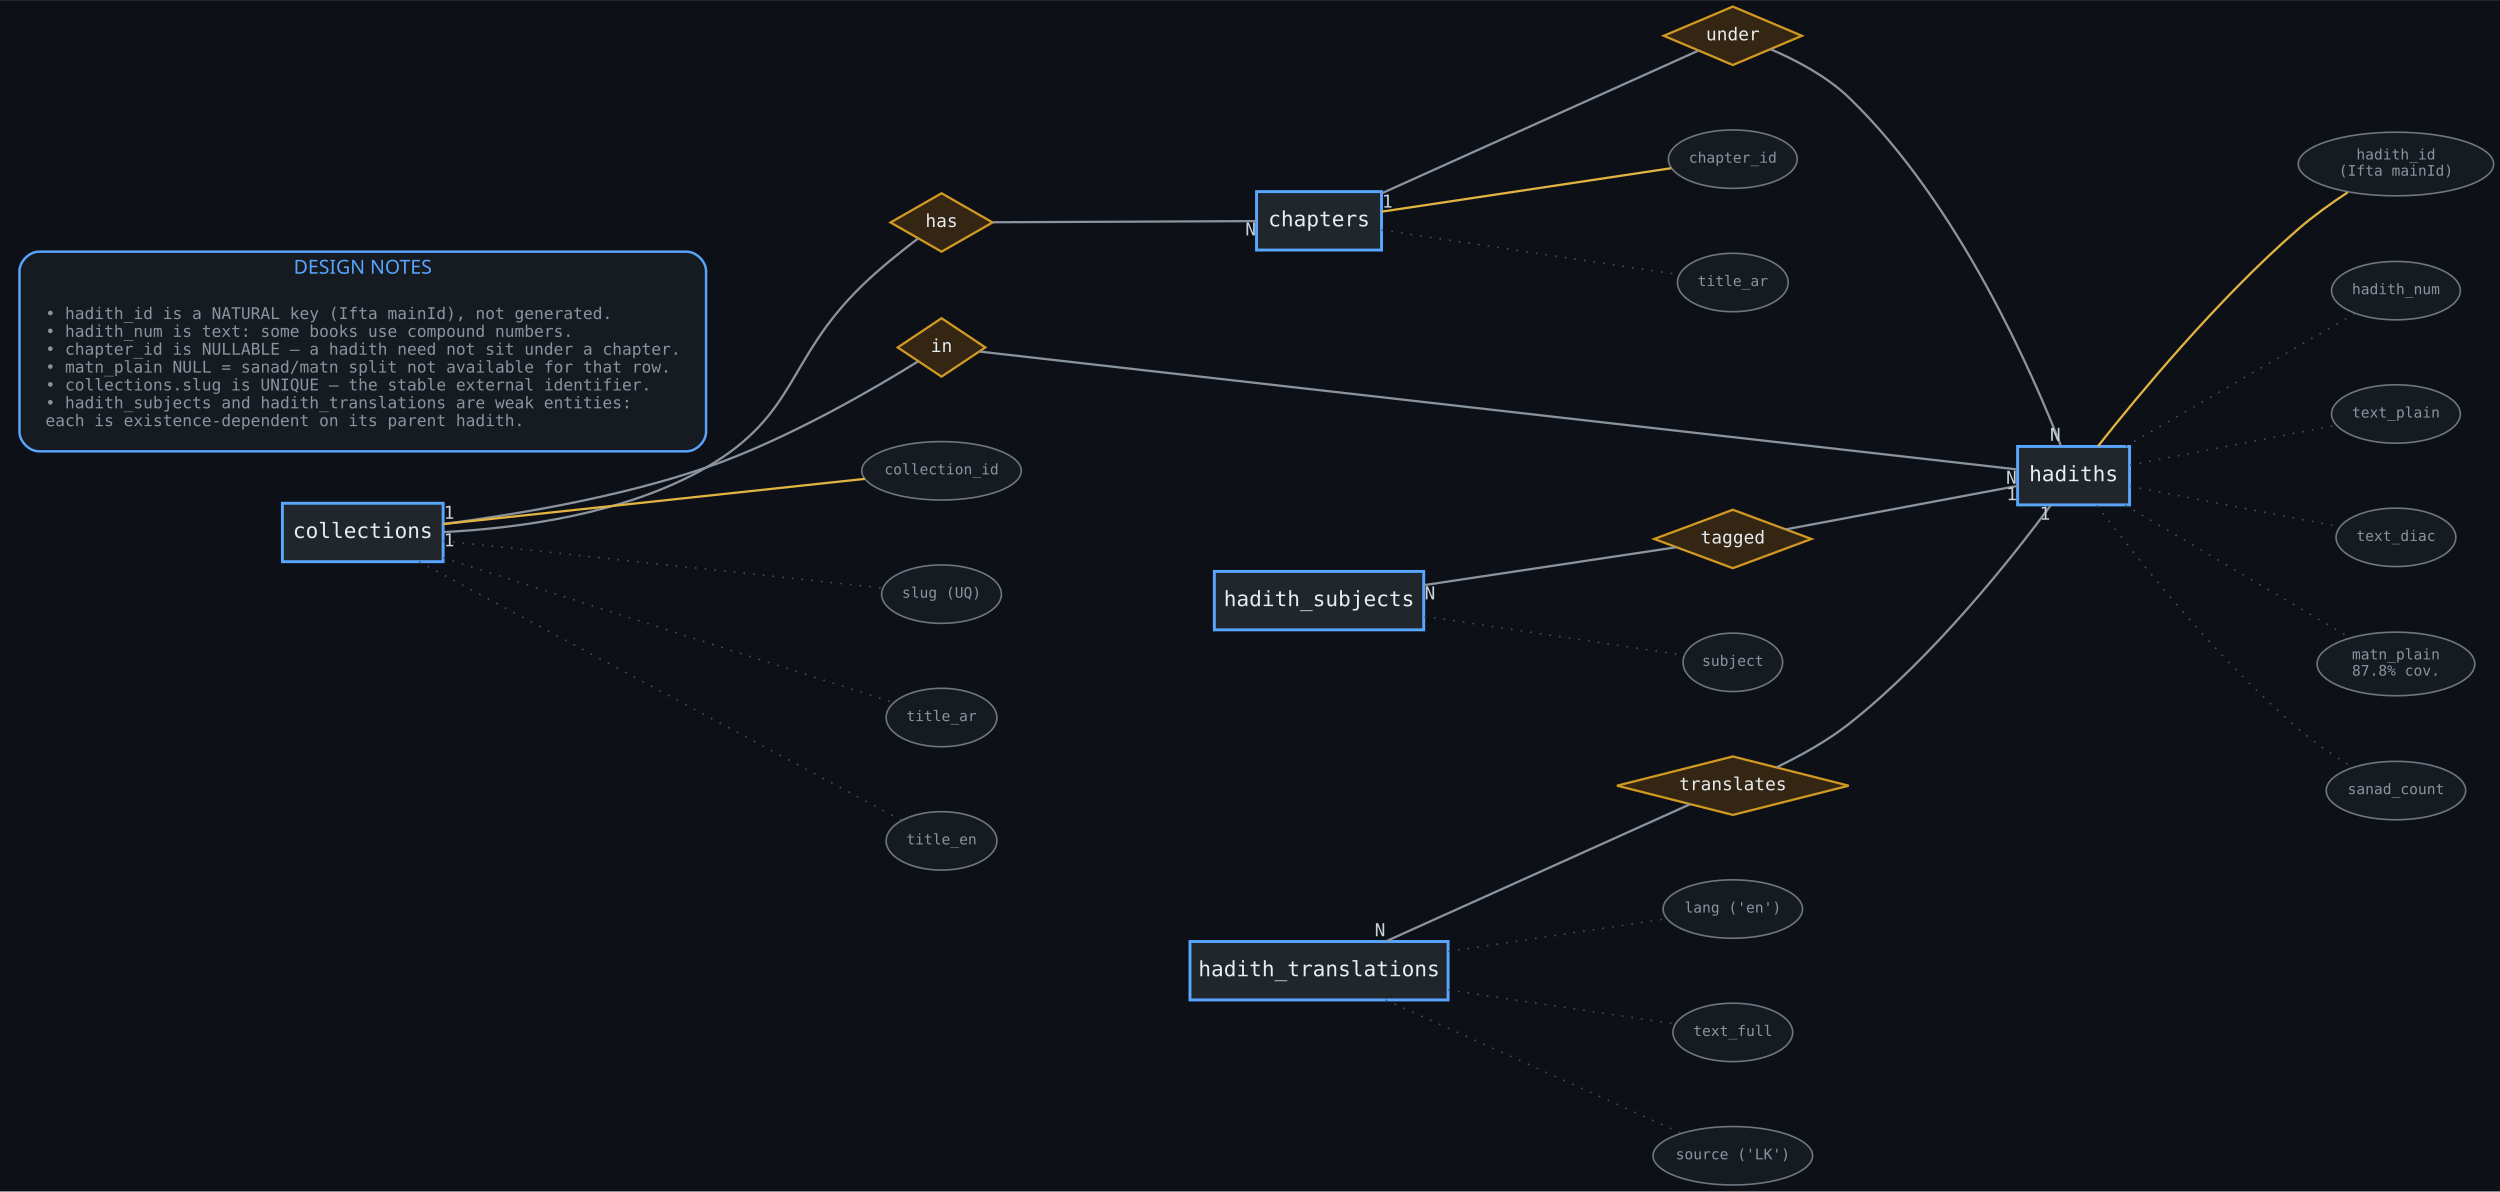
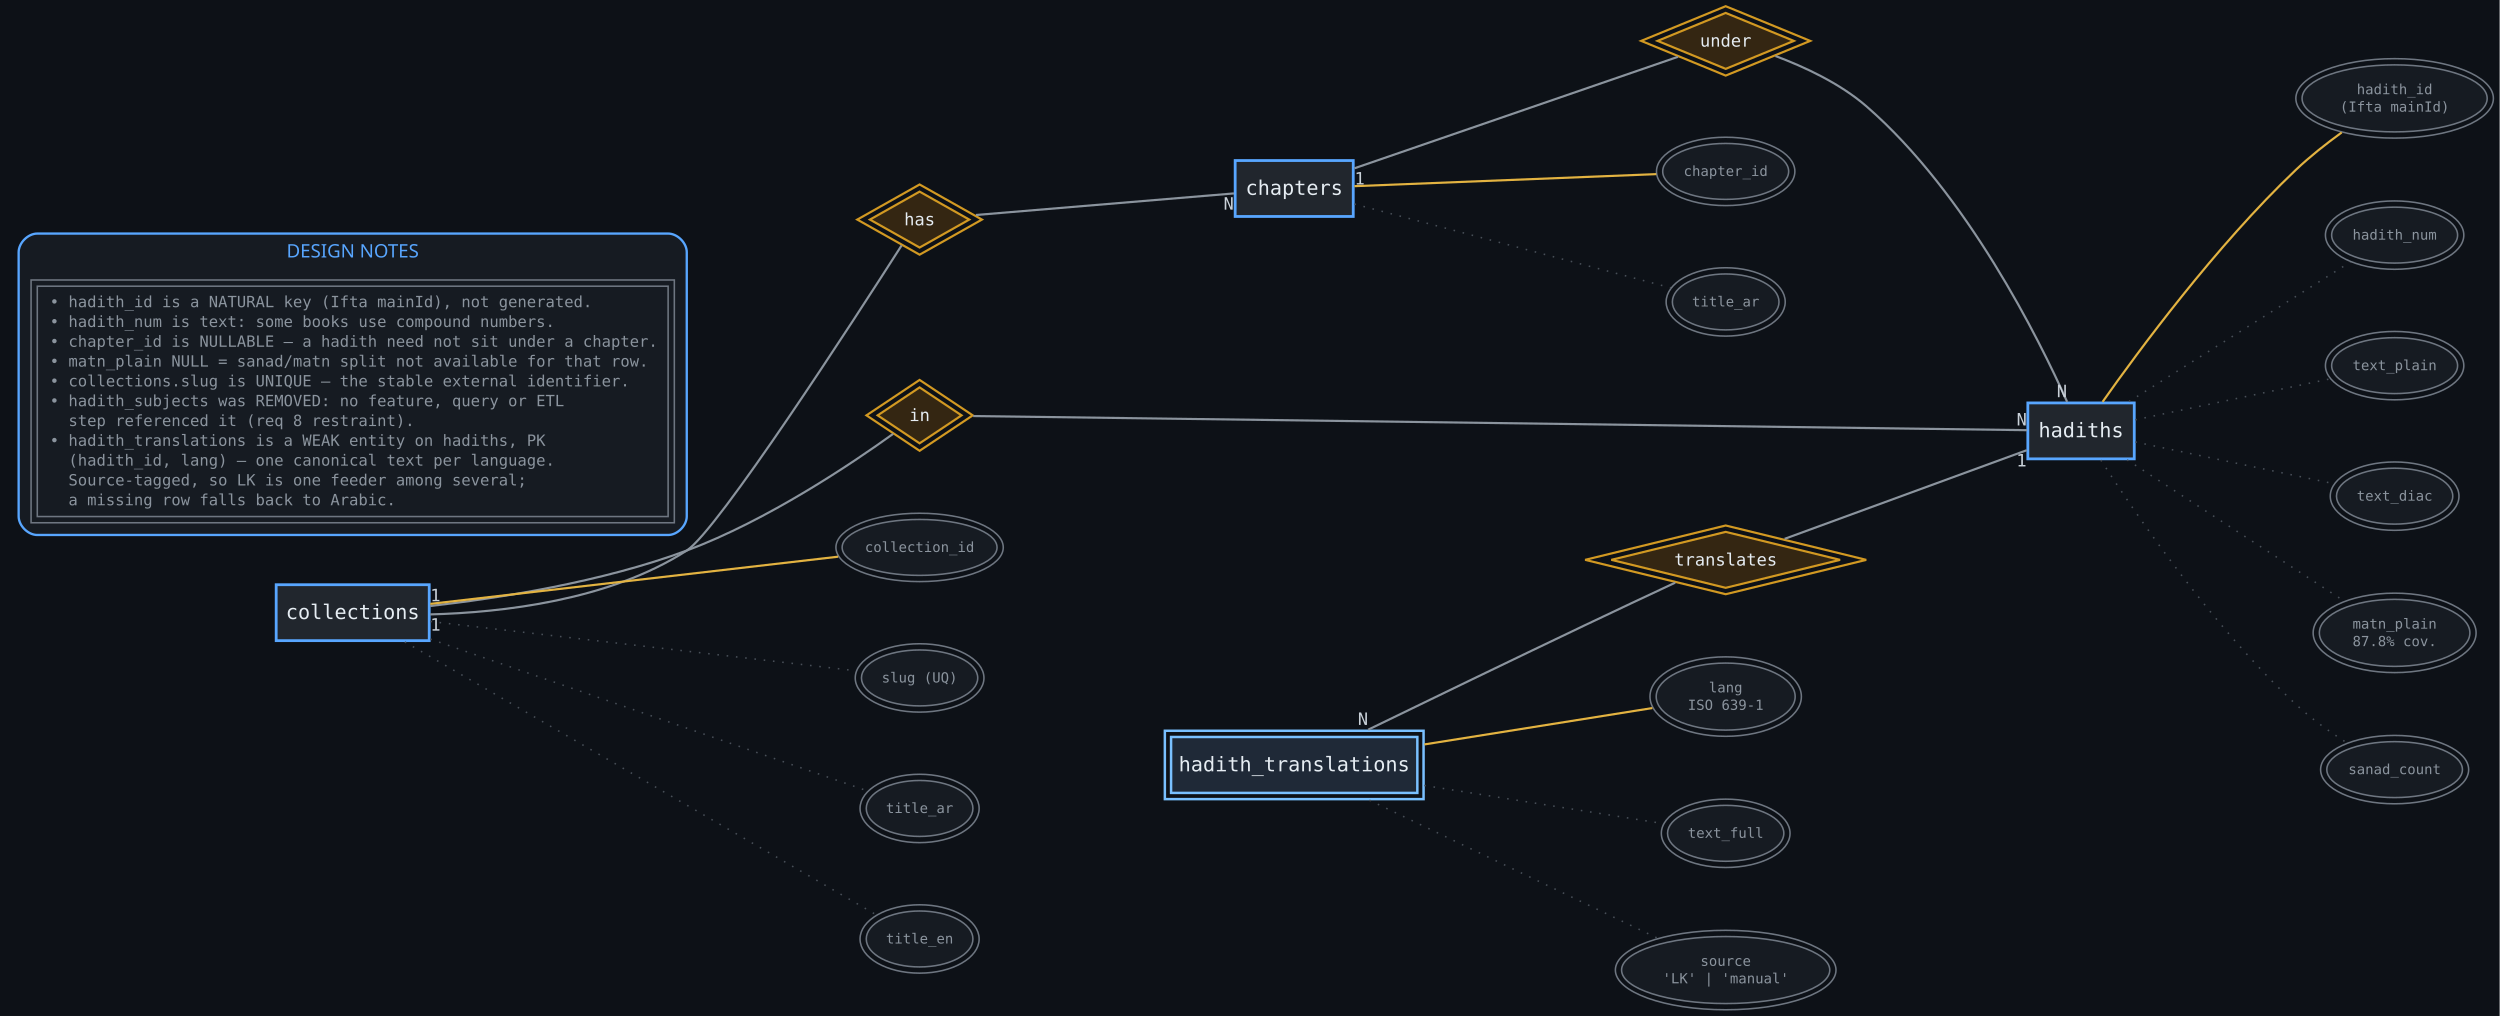
- <svg xmlns="http://www.w3.org/2000/svg" width="1540pt" height="734pt" viewBox="0.00 0.00 1540.23 734.00">
-   <g id="graph0" class="graph" transform="scale(1 1) rotate(0) translate(4 730)">
-     <polygon fill="#0d1117" stroke="transparent" points="-4,4 -4,-730 1536.23,-730 1536.23,4 -4,4" />
+ <svg xmlns="http://www.w3.org/2000/svg" width="1609pt" height="654pt" viewBox="0.00 0.00 1609.00 654.00">
+   <g id="graph0" class="graph" transform="scale(1 1) rotate(0) translate(4 649.89)">
+     <polygon fill="#0d1117" stroke="none" points="-4,4 -4,-649.89 1604.76,-649.89 1604.76,4 -4,4" />
    <g id="clust1" class="cluster">
-       <path fill="#161b22" stroke="#58a6ff" stroke-width="1.5" d="M20,-452C20,-452 419,-452 419,-452 425,-452 431,-458 431,-464 431,-464 431,-563 431,-563 431,-569 425,-575 419,-575 419,-575 20,-575 20,-575 14,-575 8,-569 8,-563 8,-563 8,-464 8,-464 8,-458 14,-452 20,-452" />
-       <text text-anchor="middle" x="219.5" y="-561.4" font-family="DejaVu Sans Mono Bold" font-size="12.00" fill="#58a6ff">DESIGN NOTES</text>
+       <path fill="#161b22" stroke="#58a6ff" stroke-width="1.5" d="M20,-305.57C20,-305.57 426,-305.57 426,-305.57 432,-305.57 438,-311.57 438,-317.57 438,-317.57 438,-487.57 438,-487.57 438,-493.57 432,-499.57 426,-499.57 426,-499.57 20,-499.57 20,-499.57 14,-499.57 8,-493.57 8,-487.57 8,-487.57 8,-317.57 8,-317.57 8,-311.57 14,-305.57 20,-305.57" />
+       <text xml:space="preserve" text-anchor="middle" x="223" y="-484.17" font-family="DejaVu Sans Mono Bold" font-size="12.00" fill="#58a6ff">DESIGN NOTES</text>
    </g>
    <g id="node1" class="node">
-       <polygon fill="#21262d" stroke="#58a6ff" stroke-width="1.8" points="269,-420 170,-420 170,-384 269,-384 269,-420" />
-       <text text-anchor="middle" x="219.5" y="-398.6" font-family="DejaVu Sans Mono" font-size="13.00" fill="#e6edf3">collections</text>
+       <polygon fill="#21262d" stroke="#58a6ff" stroke-width="1.8" points="272.25,-273.57 173.75,-273.57 173.75,-237.57 272.25,-237.57 272.25,-273.57" />
+       <text xml:space="preserve" text-anchor="middle" x="223" y="-251.47" font-family="DejaVu Sans Mono" font-size="13.00" fill="#e6edf3">collections</text>
+     </g>
+     <g id="node5" class="node">
+       <polygon fill="#342612" stroke="#d29922" stroke-width="1.4" points="587.85,-526.57 555.89,-508.57 587.85,-490.57 619.81,-508.57 587.85,-526.57" />
+       <polygon fill="none" stroke="#d29922" stroke-width="1.4" points="587.85,-531.16 547.74,-508.57 587.85,-485.98 627.96,-508.57 587.85,-531.16" />
+       <text xml:space="preserve" text-anchor="middle" x="587.85" y="-504.87" font-family="DejaVu Sans Mono" font-size="11.00" fill="#e6edf3">has</text>
+     </g>
+     <g id="edge16" class="edge">
+       <path fill="none" stroke="#8b949e" stroke-width="1.4" d="M272.89,-254.46C318.94,-255.65 388.13,-263.4 438,-295.57 457.95,-308.43 545.73,-444.15 576.31,-491.99" />
+       <text xml:space="preserve" text-anchor="middle" x="276.26" y="-244.01" font-family="DejaVu Sans Mono" font-size="11.00" fill="#c9d1d9">1</text>
    </g>
    <g id="node6" class="node">
-       <polygon fill="#342612" stroke="#d29922" stroke-width="1.4" points="576.07,-611 544.64,-593 576.07,-575 607.51,-593 576.07,-611" />
-       <text text-anchor="middle" x="576.07" y="-590.2" font-family="DejaVu Sans Mono" font-size="11.00" fill="#e6edf3">has</text>
+       <polygon fill="#342612" stroke="#d29922" stroke-width="1.4" points="587.85,-400.57 560.85,-382.57 587.85,-364.57 614.85,-382.57 587.85,-400.57" />
+       <polygon fill="none" stroke="#d29922" stroke-width="1.4" points="587.85,-405.37 553.64,-382.57 587.85,-359.76 622.06,-382.57 587.85,-405.37" />
+       <text xml:space="preserve" text-anchor="middle" x="587.85" y="-378.87" font-family="DejaVu Sans Mono" font-size="11.00" fill="#e6edf3">in</text>
+     </g>
+     <g id="edge18" class="edge">
+       <path fill="none" stroke="#8b949e" stroke-width="1.4" d="M272.87,-259.87C317.1,-264.89 383.46,-275.23 438,-295.57 489.89,-314.91 544.52,-351.73 570.83,-370.67" />
+       <text xml:space="preserve" text-anchor="middle" x="276.25" y="-262.92" font-family="DejaVu Sans Mono" font-size="11.00" fill="#c9d1d9">1</text>
+     </g>
+     <g id="node9" class="node">
+       <ellipse fill="#161b22" stroke="#6e7681" cx="587.85" cy="-297.57" rx="49.85" ry="18" />
+       <ellipse fill="none" stroke="#6e7681" cx="587.85" cy="-297.57" rx="53.85" ry="22" />
+       <text xml:space="preserve" text-anchor="middle" x="587.85" y="-294.64" font-family="DejaVu Sans Mono" font-size="9.00" fill="#8b949e">collection_id</text>
+     </g>
+     <g id="edge1" class="edge">
+       <path fill="none" stroke="#e3b341" stroke-width="1.4" d="M272.94,-261.23C341.51,-269.17 465.61,-283.53 535.48,-291.62" />
+     </g>
+     <g id="node10" class="node">
+       <ellipse fill="#161b22" stroke="#6e7681" cx="587.85" cy="-213.57" rx="37.42" ry="18" />
+       <ellipse fill="none" stroke="#6e7681" cx="587.85" cy="-213.57" rx="41.42" ry="22" />
+       <text xml:space="preserve" text-anchor="middle" x="587.85" y="-210.64" font-family="DejaVu Sans Mono" font-size="9.00" fill="#8b949e">slug (UQ)</text>
+     </g>
+     <g id="edge2" class="edge">
+       <path fill="none" stroke="#484f58" stroke-dasharray="1,5" d="M272.94,-249.9C345.48,-241.51 480.15,-225.92 547.03,-218.18" />
+     </g>
+     <g id="node11" class="node">
+       <ellipse fill="#161b22" stroke="#6e7681" cx="587.85" cy="-129.57" rx="34.32" ry="18" />
+       <ellipse fill="none" stroke="#6e7681" cx="587.85" cy="-129.57" rx="38.32" ry="22" />
+       <text xml:space="preserve" text-anchor="middle" x="587.85" y="-126.64" font-family="DejaVu Sans Mono" font-size="9.00" fill="#8b949e">title_ar</text>
+     </g>
+     <g id="edge3" class="edge">
+       <path fill="none" stroke="#484f58" stroke-dasharray="1,5" d="M272.94,-238.57C348.38,-212.38 491.03,-162.84 554.72,-140.72" />
+     </g>
+     <g id="node12" class="node">
+       <ellipse fill="#161b22" stroke="#6e7681" cx="587.85" cy="-45.57" rx="34.32" ry="18" />
+       <ellipse fill="none" stroke="#6e7681" cx="587.85" cy="-45.57" rx="38.32" ry="22" />
+       <text xml:space="preserve" text-anchor="middle" x="587.85" y="-42.64" font-family="DejaVu Sans Mono" font-size="9.00" fill="#8b949e">title_en</text>
+     </g>
+     <g id="edge4" class="edge">
+       <path fill="none" stroke="#484f58" stroke-dasharray="1,5" d="M256.52,-236.75C327.49,-195.67 495.12,-98.66 560.28,-60.94" />
+     </g>
+     <g id="node2" class="node">
+       <polygon fill="#21262d" stroke="#58a6ff" stroke-width="1.8" points="866.95,-546.57 790.95,-546.57 790.95,-510.57 866.95,-510.57 866.95,-546.57" />
+       <text xml:space="preserve" text-anchor="middle" x="828.95" y="-524.47" font-family="DejaVu Sans Mono" font-size="13.00" fill="#e6edf3">chapters</text>
+     </g>
+     <g id="node7" class="node">
+       <polygon fill="#342612" stroke="#d29922" stroke-width="1.4" points="1106.65,-641.57 1062.8,-623.57 1106.65,-605.57 1150.51,-623.57 1106.65,-641.57" />
+       <polygon fill="none" stroke="#d29922" stroke-width="1.4" points="1106.65,-645.89 1052.26,-623.57 1106.65,-601.24 1161.05,-623.57 1106.65,-645.89" />
+       <text xml:space="preserve" text-anchor="middle" x="1106.65" y="-619.87" font-family="DejaVu Sans Mono" font-size="11.00" fill="#e6edf3">under</text>
+     </g>
+     <g id="edge20" class="edge">
+       <path fill="none" stroke="#8b949e" stroke-width="1.4" d="M867.71,-541.58C923.16,-560.68 1025.49,-595.95 1075.94,-613.33" />
+       <text xml:space="preserve" text-anchor="middle" x="871.08" y="-531.13" font-family="DejaVu Sans Mono" font-size="11.00" fill="#c9d1d9">1</text>
+     </g>
+     <g id="node19" class="node">
+       <ellipse fill="#161b22" stroke="#6e7681" cx="1106.65" cy="-539.57" rx="40.53" ry="18" />
+       <ellipse fill="none" stroke="#6e7681" cx="1106.65" cy="-539.57" rx="44.53" ry="22" />
+       <text xml:space="preserve" text-anchor="middle" x="1106.65" y="-536.64" font-family="DejaVu Sans Mono" font-size="9.00" fill="#8b949e">chapter_id</text>
+     </g>
+     <g id="edge5" class="edge">
+       <path fill="none" stroke="#e3b341" stroke-width="1.4" d="M867.71,-530.07C918.44,-532.1 1008.41,-535.69 1062,-537.82" />
+     </g>
+     <g id="node20" class="node">
+       <ellipse fill="#161b22" stroke="#6e7681" cx="1106.65" cy="-455.57" rx="34.32" ry="18" />
+       <ellipse fill="none" stroke="#6e7681" cx="1106.65" cy="-455.57" rx="38.32" ry="22" />
+       <text xml:space="preserve" text-anchor="middle" x="1106.65" y="-452.64" font-family="DejaVu Sans Mono" font-size="9.00" fill="#8b949e">title_ar</text>
+     </g>
+     <g id="edge6" class="edge">
+       <path fill="none" stroke="#484f58" stroke-dasharray="1,5" d="M867.71,-518.57C921.54,-504.32 1019.55,-478.37 1071.39,-464.64" />
+     </g>
+     <g id="node3" class="node">
+       <polygon fill="#21262d" stroke="#58a6ff" stroke-width="1.8" points="1369.61,-390.57 1301.11,-390.57 1301.11,-354.57 1369.61,-354.57 1369.61,-390.57" />
+       <text xml:space="preserve" text-anchor="middle" x="1335.36" y="-368.47" font-family="DejaVu Sans Mono" font-size="13.00" fill="#e6edf3">hadiths</text>
+     </g>
+     <g id="node13" class="node">
+       <ellipse fill="#161b22" stroke="#6e7681" cx="1537.18" cy="-586.57" rx="59.57" ry="21.57" />
+       <ellipse fill="none" stroke="#6e7681" cx="1537.18" cy="-586.57" rx="63.57" ry="25.57" />
+       <text xml:space="preserve" text-anchor="middle" x="1537.18" y="-589.27" font-family="DejaVu Sans Mono" font-size="9.00" fill="#8b949e">hadith_id</text>
+       <text xml:space="preserve" text-anchor="middle" x="1537.18" y="-578.02" font-family="DejaVu Sans Mono" font-size="9.00" fill="#8b949e">(Ifta mainId)</text>
+     </g>
+     <g id="edge7" class="edge">
+       <path fill="none" stroke="#e3b341" stroke-width="1.4" d="M1349.22,-391.25C1372.05,-423.69 1422.14,-491.66 1473.61,-540.57 1482.6,-549.11 1493.21,-557.46 1503.12,-564.64" />
+     </g>
+     <g id="node14" class="node">
+       <ellipse fill="#161b22" stroke="#6e7681" cx="1537.18" cy="-498.57" rx="40.53" ry="18" />
+       <ellipse fill="none" stroke="#6e7681" cx="1537.18" cy="-498.57" rx="44.53" ry="22" />
+       <text xml:space="preserve" text-anchor="middle" x="1537.18" y="-495.64" font-family="DejaVu Sans Mono" font-size="9.00" fill="#8b949e">hadith_num</text>
+     </g>
+     <g id="edge8" class="edge">
+       <path fill="none" stroke="#484f58" stroke-dasharray="1,5" d="M1366.27,-391.43C1404.82,-415.73 1471.28,-457.65 1508.64,-481.2" />
+     </g>
+     <g id="node15" class="node">
+       <ellipse fill="#161b22" stroke="#6e7681" cx="1537.18" cy="-414.57" rx="40.53" ry="18" />
+       <ellipse fill="none" stroke="#6e7681" cx="1537.18" cy="-414.57" rx="44.53" ry="22" />
+       <text xml:space="preserve" text-anchor="middle" x="1537.18" y="-411.64" font-family="DejaVu Sans Mono" font-size="9.00" fill="#8b949e">text_plain</text>
+     </g>
+     <g id="edge9" class="edge">
+       <path fill="none" stroke="#484f58" stroke-dasharray="1,5" d="M1370.26,-379.69C1404.89,-386.97 1458.67,-398.27 1495.55,-406.03" />
+     </g>
+     <g id="node16" class="node">
+       <ellipse fill="#161b22" stroke="#6e7681" cx="1537.18" cy="-330.57" rx="37.42" ry="18" />
+       <ellipse fill="none" stroke="#6e7681" cx="1537.18" cy="-330.57" rx="41.42" ry="22" />
+       <text xml:space="preserve" text-anchor="middle" x="1537.18" y="-327.64" font-family="DejaVu Sans Mono" font-size="9.00" fill="#8b949e">text_diac</text>
+     </g>
+     <g id="edge10" class="edge">
+       <path fill="none" stroke="#484f58" stroke-dasharray="1,5" d="M1370.26,-365.44C1405.66,-358 1461.1,-346.35 1498.02,-338.59" />
+     </g>
+     <g id="node17" class="node">
+       <ellipse fill="#161b22" stroke="#6e7681" cx="1537.18" cy="-242.57" rx="48.44" ry="21.57" />
+       <ellipse fill="none" stroke="#6e7681" cx="1537.18" cy="-242.57" rx="52.44" ry="25.57" />
+       <text xml:space="preserve" text-anchor="middle" x="1537.18" y="-245.27" font-family="DejaVu Sans Mono" font-size="9.00" fill="#8b949e">matn_plain</text>
+       <text xml:space="preserve" text-anchor="middle" x="1537.18" y="-234.02" font-family="DejaVu Sans Mono" font-size="9.00" fill="#8b949e">87.8% cov.</text>
+     </g>
+     <g id="edge11" class="edge">
+       <path fill="none" stroke="#484f58" stroke-dasharray="1,5" d="M1364.99,-353.94C1402,-329.86 1466.25,-288.06 1504.64,-263.09" />
+     </g>
+     <g id="node18" class="node">
+       <ellipse fill="#161b22" stroke="#6e7681" cx="1537.18" cy="-154.57" rx="43.64" ry="18" />
+       <ellipse fill="none" stroke="#6e7681" cx="1537.18" cy="-154.57" rx="47.64" ry="22" />
+       <text xml:space="preserve" text-anchor="middle" x="1537.18" y="-151.64" font-family="DejaVu Sans Mono" font-size="9.00" fill="#8b949e">sanad_count</text>
+     </g>
+     <g id="edge12" class="edge">
+       <path fill="none" stroke="#484f58" stroke-dasharray="1,5" d="M1348.11,-353.78C1369.96,-319.77 1419.59,-246.87 1473.61,-196.57 1483.47,-187.38 1495.53,-178.79 1506.41,-171.8" />
+     </g>
+     <g id="node4" class="node">
+       <polygon fill="#1f2937" stroke="#79c0ff" stroke-width="1.6" points="908.2,-175.57 749.7,-175.57 749.7,-139.57 908.2,-139.57 908.2,-175.57" />
+       <polygon fill="none" stroke="#79c0ff" stroke-width="1.6" points="912.2,-179.57 745.7,-179.57 745.7,-135.57 912.2,-135.57 912.2,-179.57" />
+       <text xml:space="preserve" text-anchor="middle" x="828.95" y="-153.47" font-family="DejaVu Sans Mono" font-size="13.00" fill="#e6edf3">hadith_translations</text>
+     </g>
+     <g id="node8" class="node">
+       <polygon fill="#342612" stroke="#d29922" stroke-width="1.4" points="1106.65,-307.57 1033.04,-289.57 1106.65,-271.57 1180.27,-289.57 1106.65,-307.57" />
+       <polygon fill="none" stroke="#d29922" stroke-width="1.4" points="1106.65,-311.68 1016.2,-289.57 1106.65,-267.45 1197.11,-289.57 1106.65,-311.68" />
+       <text xml:space="preserve" text-anchor="middle" x="1106.65" y="-285.87" font-family="DejaVu Sans Mono" font-size="11.00" fill="#e6edf3">translates</text>
+     </g>
+     <g id="edge22" class="edge">
+       <path fill="none" stroke="#8b949e" stroke-width="1.4" d="M876.57,-180.27C914.2,-198.56 968.54,-224.86 1016.2,-247.57 1035.41,-256.72 1057,-266.86 1074.15,-274.88" />
+       <text xml:space="preserve" text-anchor="middle" x="873.2" y="-183.32" font-family="DejaVu Sans Mono" font-size="11.00" fill="#c9d1d9">N</text>
+     </g>
+     <g id="node21" class="node">
+       <ellipse fill="#161b22" stroke="#6e7681" cx="1106.65" cy="-201.57" rx="44.72" ry="21.57" />
+       <ellipse fill="none" stroke="#6e7681" cx="1106.65" cy="-201.57" rx="48.72" ry="25.57" />
+       <text xml:space="preserve" text-anchor="middle" x="1106.65" y="-204.27" font-family="DejaVu Sans Mono" font-size="9.00" fill="#8b949e">lang</text>
+       <text xml:space="preserve" text-anchor="middle" x="1106.65" y="-193.02" font-family="DejaVu Sans Mono" font-size="9.00" fill="#8b949e">ISO 639-1</text>
+     </g>
+     <g id="edge13" class="edge">
+       <path fill="none" stroke="#e3b341" stroke-width="1.4" d="M912.67,-170.77C960.73,-178.44 1019.49,-187.82 1059.46,-194.19" />
+     </g>
+     <g id="node22" class="node">
+       <ellipse fill="#161b22" stroke="#6e7681" cx="1106.65" cy="-113.57" rx="37.42" ry="18" />
+       <ellipse fill="none" stroke="#6e7681" cx="1106.65" cy="-113.57" rx="41.42" ry="22" />
+       <text xml:space="preserve" text-anchor="middle" x="1106.65" y="-110.64" font-family="DejaVu Sans Mono" font-size="9.00" fill="#8b949e">text_full</text>
+     </g>
+     <g id="edge14" class="edge">
+       <path fill="none" stroke="#484f58" stroke-dasharray="1,5" d="M912.67,-144.37C963.74,-136.21 1026.91,-126.13 1066.75,-119.78" />
+     </g>
+     <g id="node23" class="node">
+       <ellipse fill="#161b22" stroke="#6e7681" cx="1106.65" cy="-25.57" rx="67" ry="21.57" />
+       <ellipse fill="none" stroke="#6e7681" cx="1106.65" cy="-25.57" rx="71" ry="25.57" />
+       <text xml:space="preserve" text-anchor="middle" x="1106.65" y="-28.27" font-family="DejaVu Sans Mono" font-size="9.00" fill="#8b949e">source</text>
+       <text xml:space="preserve" text-anchor="middle" x="1106.65" y="-17.02" font-family="DejaVu Sans Mono" font-size="9.00" fill="#8b949e">'LK' | 'manual'</text>
+     </g>
+     <g id="edge15" class="edge">
+       <path fill="none" stroke="#484f58" stroke-dasharray="1,5" d="M877.35,-134.88C929.54,-109.89 1012.7,-70.07 1062.95,-46.01" />
    </g>
    <g id="edge17" class="edge">
-       <path fill="none" stroke="#8b949e" stroke-width="1.4" d="M269.21,-402.25C314.03,-404.48 380.95,-413.01 431,-442 487.73,-474.86 480.02,-508.27 527,-554 537.94,-564.64 551.53,-575.48 561.47,-583.02" />
-       <text text-anchor="middle" x="272.71" y="-393.45" font-family="DejaVu Sans Mono" font-size="11.00" fill="#c9d1d9">1</text>
-     </g>
-     <g id="node7" class="node">
-       <polygon fill="#342612" stroke="#d29922" stroke-width="1.4" points="576.07,-534 549.07,-516 576.07,-498 603.07,-516 576.07,-534" />
-       <text text-anchor="middle" x="576.07" y="-513.2" font-family="DejaVu Sans Mono" font-size="11.00" fill="#e6edf3">in</text>
+       <path fill="none" stroke="#8b949e" stroke-width="1.4" d="M624.13,-511.52C668.56,-515.23 744.57,-521.59 790.16,-525.41" />
+       <text xml:space="preserve" text-anchor="middle" x="786.78" y="-514.96" font-family="DejaVu Sans Mono" font-size="11.00" fill="#c9d1d9">N</text>
    </g>
    <g id="edge19" class="edge">
-       <path fill="none" stroke="#8b949e" stroke-width="1.4" d="M269.17,-407.23C312.5,-412.82 377.18,-423.5 431,-442 481.79,-459.46 536.99,-492.06 561.75,-507.49" />
-       <text text-anchor="middle" x="272.67" y="-410.43" font-family="DejaVu Sans Mono" font-size="11.00" fill="#c9d1d9">1</text>
-     </g>
-     <g id="node11" class="node">
-       <ellipse fill="#161b22" stroke="#6e7681" cx="576.07" cy="-440" rx="49.15" ry="18" />
-       <text text-anchor="middle" x="576.07" y="-437.8" font-family="DejaVu Sans Mono" font-size="9.00" fill="#8b949e">collection_id</text>
-     </g>
-     <g id="edge1" class="edge">
-       <path fill="none" stroke="#e3b341" stroke-width="1.4" d="M269.06,-407.2C337.53,-414.54 461.58,-427.84 528.79,-435.04" />
-     </g>
-     <g id="node12" class="node">
-       <ellipse fill="#161b22" stroke="#6e7681" cx="576.07" cy="-364" rx="36.9" ry="18" />
-       <text text-anchor="middle" x="576.07" y="-361.8" font-family="DejaVu Sans Mono" font-size="9.00" fill="#8b949e">slug (UQ)</text>
-     </g>
-     <g id="edge2" class="edge">
-       <path fill="none" stroke="#484f58" stroke-dasharray="1,5" d="M269.06,-396.8C341.51,-389.03 476.2,-374.6 539.92,-367.77" />
-     </g>
-     <g id="node13" class="node">
-       <ellipse fill="#161b22" stroke="#6e7681" cx="576.07" cy="-288" rx="34.13" ry="18" />
-       <text text-anchor="middle" x="576.07" y="-285.8" font-family="DejaVu Sans Mono" font-size="9.00" fill="#8b949e">title_ar</text>
-     </g>
-     <g id="edge3" class="edge">
-       <path fill="none" stroke="#484f58" stroke-dasharray="1,5" d="M269.06,-386.39C344.17,-362.24 486.15,-316.59 546.63,-297.14" />
-     </g>
-     <g id="node14" class="node">
-       <ellipse fill="#161b22" stroke="#6e7681" cx="576.07" cy="-212" rx="34.13" ry="18" />
-       <text text-anchor="middle" x="576.07" y="-209.8" font-family="DejaVu Sans Mono" font-size="9.00" fill="#8b949e">title_en</text>
-     </g>
-     <g id="edge4" class="edge">
-       <path fill="none" stroke="#484f58" stroke-dasharray="1,5" d="M254.18,-383.95C325.4,-345.79 489.79,-257.7 551.28,-224.75" />
-     </g>
-     <g id="node2" class="node">
-       <polygon fill="#21262d" stroke="#58a6ff" stroke-width="1.8" points="847.15,-612 770.15,-612 770.15,-576 847.15,-576 847.15,-612" />
-       <text text-anchor="middle" x="808.65" y="-590.6" font-family="DejaVu Sans Mono" font-size="13.00" fill="#e6edf3">chapters</text>
-     </g>
-     <g id="node8" class="node">
-       <polygon fill="#342612" stroke="#d29922" stroke-width="1.4" points="1063.58,-726 1021.04,-708 1063.58,-690 1106.13,-708 1063.58,-726" />
-       <text text-anchor="middle" x="1063.58" y="-705.2" font-family="DejaVu Sans Mono" font-size="11.00" fill="#e6edf3">under</text>
+       <path fill="none" stroke="#8b949e" stroke-width="1.4" d="M622.33,-382.12C746,-380.46 1176.32,-374.69 1300.54,-373.02" />
+       <text xml:space="preserve" text-anchor="middle" x="1297.17" y="-376.07" font-family="DejaVu Sans Mono" font-size="11.00" fill="#c9d1d9">N</text>
    </g>
    <g id="edge21" class="edge">
-       <path fill="none" stroke="#8b949e" stroke-width="1.4" d="M847.24,-610.94C901.46,-635.38 999.76,-679.68 1042.18,-698.8" />
-       <text text-anchor="middle" x="850.74" y="-602.14" font-family="DejaVu Sans Mono" font-size="11.00" fill="#c9d1d9">1</text>
-     </g>
-     <g id="node21" class="node">
-       <ellipse fill="#161b22" stroke="#6e7681" cx="1063.58" cy="-632" rx="39.67" ry="18" />
-       <text text-anchor="middle" x="1063.58" y="-629.8" font-family="DejaVu Sans Mono" font-size="9.00" fill="#8b949e">chapter_id</text>
-     </g>
-     <g id="edge5" class="edge">
-       <path fill="none" stroke="#e3b341" stroke-width="1.4" d="M847.24,-599.65C895.27,-606.86 977.88,-619.27 1025.61,-626.44" />
-     </g>
-     <g id="node22" class="node">
-       <ellipse fill="#161b22" stroke="#6e7681" cx="1063.58" cy="-556" rx="34.13" ry="18" />
-       <text text-anchor="middle" x="1063.58" y="-553.8" font-family="DejaVu Sans Mono" font-size="9.00" fill="#8b949e">title_ar</text>
-     </g>
-     <g id="edge6" class="edge">
-       <path fill="none" stroke="#484f58" stroke-dasharray="1,5" d="M847.24,-588.35C896.92,-580.89 983.6,-567.87 1030.41,-560.83" />
-     </g>
-     <g id="node3" class="node">
-       <polygon fill="#21262d" stroke="#58a6ff" stroke-width="1.8" points="1308.02,-455 1239.02,-455 1239.02,-419 1308.02,-419 1308.02,-455" />
-       <text text-anchor="middle" x="1273.52" y="-433.6" font-family="DejaVu Sans Mono" font-size="13.00" fill="#e6edf3">hadiths</text>
-     </g>
-     <g id="node15" class="node">
-       <ellipse fill="#161b22" stroke="#6e7681" cx="1472.12" cy="-629" rx="60.21" ry="19.6" />
-       <text text-anchor="middle" x="1472.12" y="-631.8" font-family="DejaVu Sans Mono" font-size="9.00" fill="#8b949e">hadith_id</text>
-       <text text-anchor="middle" x="1472.12" y="-621.8" font-family="DejaVu Sans Mono" font-size="9.00" fill="#8b949e">(Ifta mainId)</text>
-     </g>
-     <g id="edge7" class="edge">
-       <path fill="none" stroke="#e3b341" stroke-width="1.4" d="M1288.53,-455.14C1312.11,-485.02 1362.05,-545.6 1412.02,-589 1421.37,-597.13 1432.44,-605.01 1442.45,-611.59" />
-     </g>
-     <g id="node16" class="node">
-       <ellipse fill="#161b22" stroke="#6e7681" cx="1472.12" cy="-551" rx="39.67" ry="18" />
-       <text text-anchor="middle" x="1472.12" y="-548.8" font-family="DejaVu Sans Mono" font-size="9.00" fill="#8b949e">hadith_num</text>
-     </g>
-     <g id="edge8" class="edge">
-       <path fill="none" stroke="#484f58" stroke-dasharray="1,5" d="M1305.67,-455.06C1344.87,-477.79 1411.35,-516.34 1446.94,-536.97" />
-     </g>
-     <g id="node17" class="node">
-       <ellipse fill="#161b22" stroke="#6e7681" cx="1472.12" cy="-475" rx="39.67" ry="18" />
-       <text text-anchor="middle" x="1472.12" y="-472.8" font-family="DejaVu Sans Mono" font-size="9.00" fill="#8b949e">text_plain</text>
-     </g>
-     <g id="edge9" class="edge">
-       <path fill="none" stroke="#484f58" stroke-dasharray="1,5" d="M1308.32,-443.53C1343.67,-450.37 1398.95,-461.05 1435.11,-468.04" />
-     </g>
-     <g id="node18" class="node">
-       <ellipse fill="#161b22" stroke="#6e7681" cx="1472.12" cy="-399" rx="36.9" ry="18" />
-       <text text-anchor="middle" x="1472.12" y="-396.8" font-family="DejaVu Sans Mono" font-size="9.00" fill="#8b949e">text_diac</text>
-     </g>
-     <g id="edge10" class="edge">
-       <path fill="none" stroke="#484f58" stroke-dasharray="1,5" d="M1308.32,-430.47C1344.44,-423.49 1401.36,-412.48 1437.44,-405.51" />
-     </g>
-     <g id="node19" class="node">
-       <ellipse fill="#161b22" stroke="#6e7681" cx="1472.12" cy="-321" rx="48.58" ry="19.6" />
-       <text text-anchor="middle" x="1472.12" y="-323.8" font-family="DejaVu Sans Mono" font-size="9.00" fill="#8b949e">matn_plain</text>
-       <text text-anchor="middle" x="1472.12" y="-313.8" font-family="DejaVu Sans Mono" font-size="9.00" fill="#8b949e">87.8% cov.</text>
-     </g>
-     <g id="edge11" class="edge">
-       <path fill="none" stroke="#484f58" stroke-dasharray="1,5" d="M1305.24,-418.88C1343.25,-396.45 1407.41,-358.6 1443.79,-337.13" />
-     </g>
-     <g id="node20" class="node">
-       <ellipse fill="#161b22" stroke="#6e7681" cx="1472.12" cy="-243" rx="42.95" ry="18" />
-       <text text-anchor="middle" x="1472.12" y="-240.8" font-family="DejaVu Sans Mono" font-size="9.00" fill="#8b949e">sanad_count</text>
-     </g>
-     <g id="edge12" class="edge">
-       <path fill="none" stroke="#484f58" stroke-dasharray="1,5" d="M1287.94,-418.7C1311.05,-387.96 1360.82,-325 1412.02,-281 1422.29,-272.17 1434.77,-263.86 1445.6,-257.27" />
-     </g>
-     <g id="node4" class="node">
-       <polygon fill="#21262d" stroke="#58a6ff" stroke-width="1.8" points="873.15,-378 744.15,-378 744.15,-342 873.15,-342 873.15,-378" />
-       <text text-anchor="middle" x="808.65" y="-356.6" font-family="DejaVu Sans Mono" font-size="13.00" fill="#e6edf3">hadith_subjects</text>
-     </g>
-     <g id="node9" class="node">
-       <polygon fill="#342612" stroke="#d29922" stroke-width="1.4" points="1063.58,-416 1015.14,-398 1063.58,-380 1112.03,-398 1063.58,-416" />
-       <text text-anchor="middle" x="1063.58" y="-395.2" font-family="DejaVu Sans Mono" font-size="11.00" fill="#e6edf3">tagged</text>
+       <path fill="none" stroke="#8b949e" stroke-width="1.4" d="M1138.66,-613.84C1157.1,-606.94 1180.13,-596.29 1197.11,-581.57 1262.05,-525.26 1308.64,-431.03 1326.42,-391.22" />
+       <text xml:space="preserve" text-anchor="middle" x="1323.04" y="-394.27" font-family="DejaVu Sans Mono" font-size="11.00" fill="#c9d1d9">N</text>
    </g>
    <g id="edge23" class="edge">
-       <path fill="none" stroke="#8b949e" stroke-width="1.4" d="M873.48,-369.59C922.79,-377 989.12,-386.96 1028.69,-392.91" />
-       <text text-anchor="middle" x="876.98" y="-360.79" font-family="DejaVu Sans Mono" font-size="11.00" fill="#c9d1d9">N</text>
-     </g>
-     <g id="node23" class="node">
-       <ellipse fill="#161b22" stroke="#6e7681" cx="1063.58" cy="-322" rx="30.7" ry="18" />
-       <text text-anchor="middle" x="1063.58" y="-319.8" font-family="DejaVu Sans Mono" font-size="9.00" fill="#8b949e">subject</text>
-     </g>
-     <g id="edge13" class="edge">
-       <path fill="none" stroke="#484f58" stroke-dasharray="1,5" d="M873.48,-350.41C924.99,-342.67 995.06,-332.15 1033.82,-326.32" />
-     </g>
-     <g id="node5" class="node">
-       <polygon fill="#21262d" stroke="#58a6ff" stroke-width="1.8" points="888.15,-150 729.15,-150 729.15,-114 888.15,-114 888.15,-150" />
-       <text text-anchor="middle" x="808.65" y="-128.6" font-family="DejaVu Sans Mono" font-size="13.00" fill="#e6edf3">hadith_translations</text>
-     </g>
-     <g id="node10" class="node">
-       <polygon fill="#342612" stroke="#d29922" stroke-width="1.4" points="1063.58,-264 992.21,-246 1063.58,-228 1134.96,-246 1063.58,-264" />
-       <text text-anchor="middle" x="1063.58" y="-243.2" font-family="DejaVu Sans Mono" font-size="11.00" fill="#e6edf3">translates</text>
-     </g>
-     <g id="edge25" class="edge">
-       <path fill="none" stroke="#8b949e" stroke-width="1.4" d="M849.73,-150.06C902.38,-173.8 993.31,-214.78 1037.3,-234.6" />
-       <text text-anchor="middle" x="846.23" y="-153.26" font-family="DejaVu Sans Mono" font-size="11.00" fill="#c9d1d9">N</text>
+       <path fill="none" stroke="#8b949e" stroke-width="1.4" d="M1144.58,-303.09C1187.74,-318.89 1258.57,-344.82 1300.41,-360.14" />
+       <text xml:space="preserve" text-anchor="middle" x="1297.04" y="-349.69" font-family="DejaVu Sans Mono" font-size="11.00" fill="#c9d1d9">1</text>
    </g>
    <g id="node24" class="node">
-       <ellipse fill="#161b22" stroke="#6e7681" cx="1063.58" cy="-170" rx="42.95" ry="18" />
-       <text text-anchor="middle" x="1063.58" y="-167.8" font-family="DejaVu Sans Mono" font-size="9.00" fill="#8b949e">lang ('en')</text>
-     </g>
-     <g id="edge14" class="edge">
-       <path fill="none" stroke="#484f58" stroke-dasharray="1,5" d="M888.29,-143.82C932.96,-150.53 986.96,-158.64 1022.9,-164.04" />
-     </g>
-     <g id="node25" class="node">
-       <ellipse fill="#161b22" stroke="#6e7681" cx="1063.58" cy="-94" rx="36.9" ry="18" />
-       <text text-anchor="middle" x="1063.58" y="-91.8" font-family="DejaVu Sans Mono" font-size="9.00" fill="#8b949e">text_full</text>
-     </g>
-     <g id="edge15" class="edge">
-       <path fill="none" stroke="#484f58" stroke-dasharray="1,5" d="M888.29,-120.18C935.13,-113.15 992.24,-104.57 1028.02,-99.19" />
-     </g>
-     <g id="node26" class="node">
-       <ellipse fill="#161b22" stroke="#6e7681" cx="1063.58" cy="-18" rx="49.15" ry="18" />
-       <text text-anchor="middle" x="1063.58" y="-15.8" font-family="DejaVu Sans Mono" font-size="9.00" fill="#8b949e">source ('LK')</text>
-     </g>
-     <g id="edge16" class="edge">
-       <path fill="none" stroke="#484f58" stroke-dasharray="1,5" d="M849.73,-113.94C900.29,-91.15 986.15,-52.45 1031.84,-31.86" />
-     </g>
-     <g id="edge18" class="edge">
-       <path fill="none" stroke="#8b949e" stroke-width="1.4" d="M607.69,-593.13C649.59,-593.31 724.73,-593.64 770.01,-593.84" />
-       <text text-anchor="middle" x="766.51" y="-585.04" font-family="DejaVu Sans Mono" font-size="11.00" fill="#c9d1d9">N</text>
-     </g>
-     <g id="edge20" class="edge">
-       <path fill="none" stroke="#8b949e" stroke-width="1.4" d="M599.43,-513.46C700.68,-501.96 1116.66,-454.7 1238.71,-440.84" />
-       <text text-anchor="middle" x="1235.21" y="-432.04" font-family="DejaVu Sans Mono" font-size="11.00" fill="#c9d1d9">N</text>
-     </g>
-     <g id="edge22" class="edge">
-       <path fill="none" stroke="#8b949e" stroke-width="1.4" d="M1086.88,-699.7C1101.82,-693.3 1121.2,-683.3 1135.02,-670 1203.22,-604.37 1249.24,-497.7 1265.75,-455.26" />
-       <text text-anchor="middle" x="1262.25" y="-458.46" font-family="DejaVu Sans Mono" font-size="11.00" fill="#c9d1d9">N</text>
-     </g>
-     <g id="edge24" class="edge">
-       <path fill="none" stroke="#8b949e" stroke-width="1.4" d="M1096.17,-403.92C1134.68,-411.15 1199.5,-423.31 1238.91,-430.7" />
-       <text text-anchor="middle" x="1235.41" y="-421.9" font-family="DejaVu Sans Mono" font-size="11.00" fill="#c9d1d9">1</text>
-     </g>
-     <g id="edge26" class="edge">
-       <path fill="none" stroke="#8b949e" stroke-width="1.4" d="M1090.65,-257.39C1104.53,-264.1 1121.48,-273.35 1135.02,-284 1187.5,-325.3 1236.68,-387.9 1259.38,-418.65" />
-       <text text-anchor="middle" x="1255.88" y="-409.85" font-family="DejaVu Sans Mono" font-size="11.00" fill="#c9d1d9">1</text>
-     </g>
-     <g id="node27" class="node">
-       <polygon fill="transparent" stroke="transparent" points="423,-545.5 16,-545.5 16,-460.5 423,-460.5 423,-545.5" />
-       <text text-anchor="start" x="24" y="-533.5" font-family="DejaVu Sans Mono" font-size="10.00" fill="#8b949e">• hadith_id is a NATURAL key (Ifta mainId), not generated.</text>
-       <text text-anchor="start" x="24" y="-522.5" font-family="DejaVu Sans Mono" font-size="10.00" fill="#8b949e">• hadith_num is text: some books use compound numbers.</text>
-       <text text-anchor="start" x="24" y="-511.5" font-family="DejaVu Sans Mono" font-size="10.00" fill="#8b949e">• chapter_id is NULLABLE — a hadith need not sit under a chapter.</text>
-       <text text-anchor="start" x="24" y="-500.5" font-family="DejaVu Sans Mono" font-size="10.00" fill="#8b949e">• matn_plain NULL = sanad/matn split not available for that row.</text>
-       <text text-anchor="start" x="24" y="-489.5" font-family="DejaVu Sans Mono" font-size="10.00" fill="#8b949e">• collections.slug is UNIQUE — the stable external identifier.</text>
-       <text text-anchor="start" x="24" y="-478.5" font-family="DejaVu Sans Mono" font-size="10.00" fill="#8b949e">• hadith_subjects and hadith_translations are weak entities:</text>
-       <text text-anchor="start" x="24" y="-467.5" font-family="DejaVu Sans Mono" font-size="10.00" fill="#8b949e">  each is existence-dependent on its parent hadith.</text>
+       <polygon fill="none" stroke="#6e7681" points="426,-465.69 20,-465.69 20,-317.44 426,-317.44 426,-465.69" />
+       <polygon fill="none" stroke="#6e7681" points="430,-469.69 16,-469.69 16,-313.44 430,-313.44 430,-469.69" />
+       <text xml:space="preserve" text-anchor="start" x="28" y="-452.19" font-family="DejaVu Sans Mono" font-size="10.00" fill="#8b949e">• hadith_id is a NATURAL key (Ifta mainId), not generated.</text>
+       <text xml:space="preserve" text-anchor="start" x="28" y="-439.44" font-family="DejaVu Sans Mono" font-size="10.00" fill="#8b949e">• hadith_num is text: some books use compound numbers.</text>
+       <text xml:space="preserve" text-anchor="start" x="28" y="-426.69" font-family="DejaVu Sans Mono" font-size="10.00" fill="#8b949e">• chapter_id is NULLABLE — a hadith need not sit under a chapter.</text>
+       <text xml:space="preserve" text-anchor="start" x="28" y="-413.94" font-family="DejaVu Sans Mono" font-size="10.00" fill="#8b949e">• matn_plain NULL = sanad/matn split not available for that row.</text>
+       <text xml:space="preserve" text-anchor="start" x="28" y="-401.19" font-family="DejaVu Sans Mono" font-size="10.00" fill="#8b949e">• collections.slug is UNIQUE — the stable external identifier.</text>
+       <text xml:space="preserve" text-anchor="start" x="28" y="-388.44" font-family="DejaVu Sans Mono" font-size="10.00" fill="#8b949e">• hadith_subjects was REMOVED: no feature, query or ETL</text>
+       <text xml:space="preserve" text-anchor="start" x="28" y="-375.69" font-family="DejaVu Sans Mono" font-size="10.00" fill="#8b949e">  step referenced it (req 8 restraint).</text>
+       <text xml:space="preserve" text-anchor="start" x="28" y="-362.94" font-family="DejaVu Sans Mono" font-size="10.00" fill="#8b949e">• hadith_translations is a WEAK entity on hadiths, PK</text>
+       <text xml:space="preserve" text-anchor="start" x="28" y="-350.19" font-family="DejaVu Sans Mono" font-size="10.00" fill="#8b949e">  (hadith_id, lang) — one canonical text per language.</text>
+       <text xml:space="preserve" text-anchor="start" x="28" y="-337.44" font-family="DejaVu Sans Mono" font-size="10.00" fill="#8b949e">  Source-tagged, so LK is one feeder among several;</text>
+       <text xml:space="preserve" text-anchor="start" x="28" y="-324.69" font-family="DejaVu Sans Mono" font-size="10.00" fill="#8b949e">  a missing row falls back to Arabic.</text>
    </g>
  </g>
</svg>
